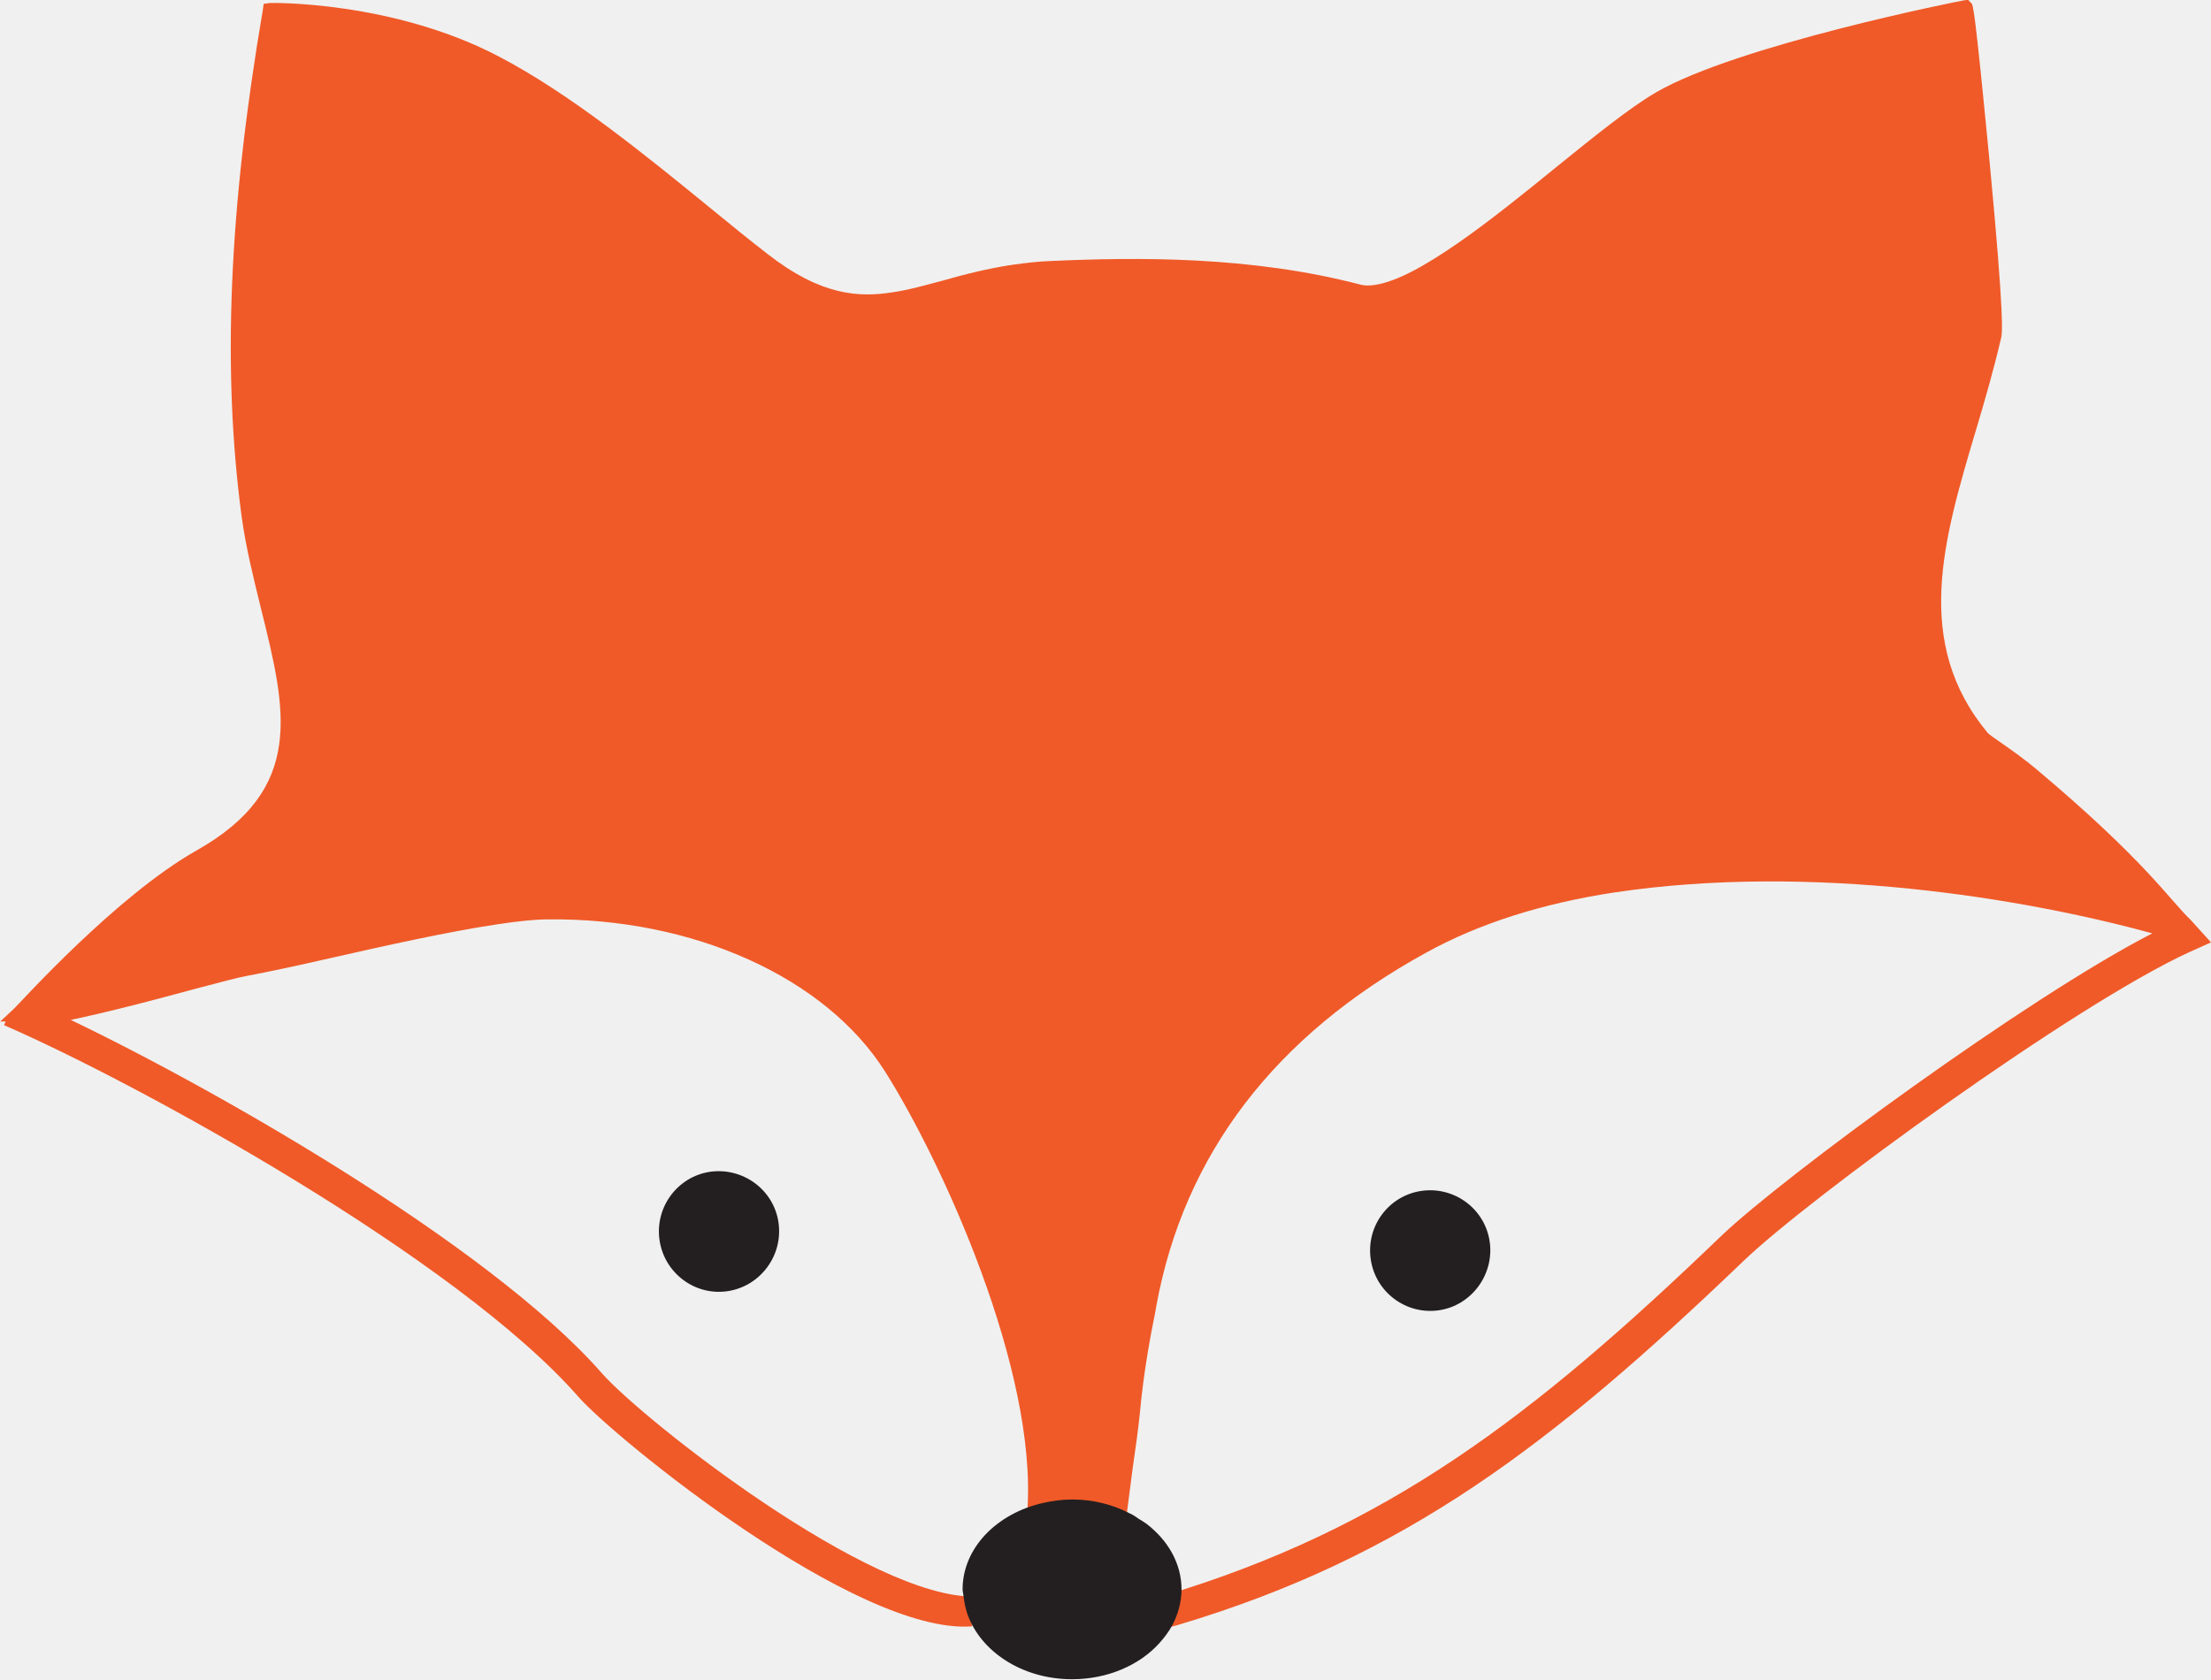
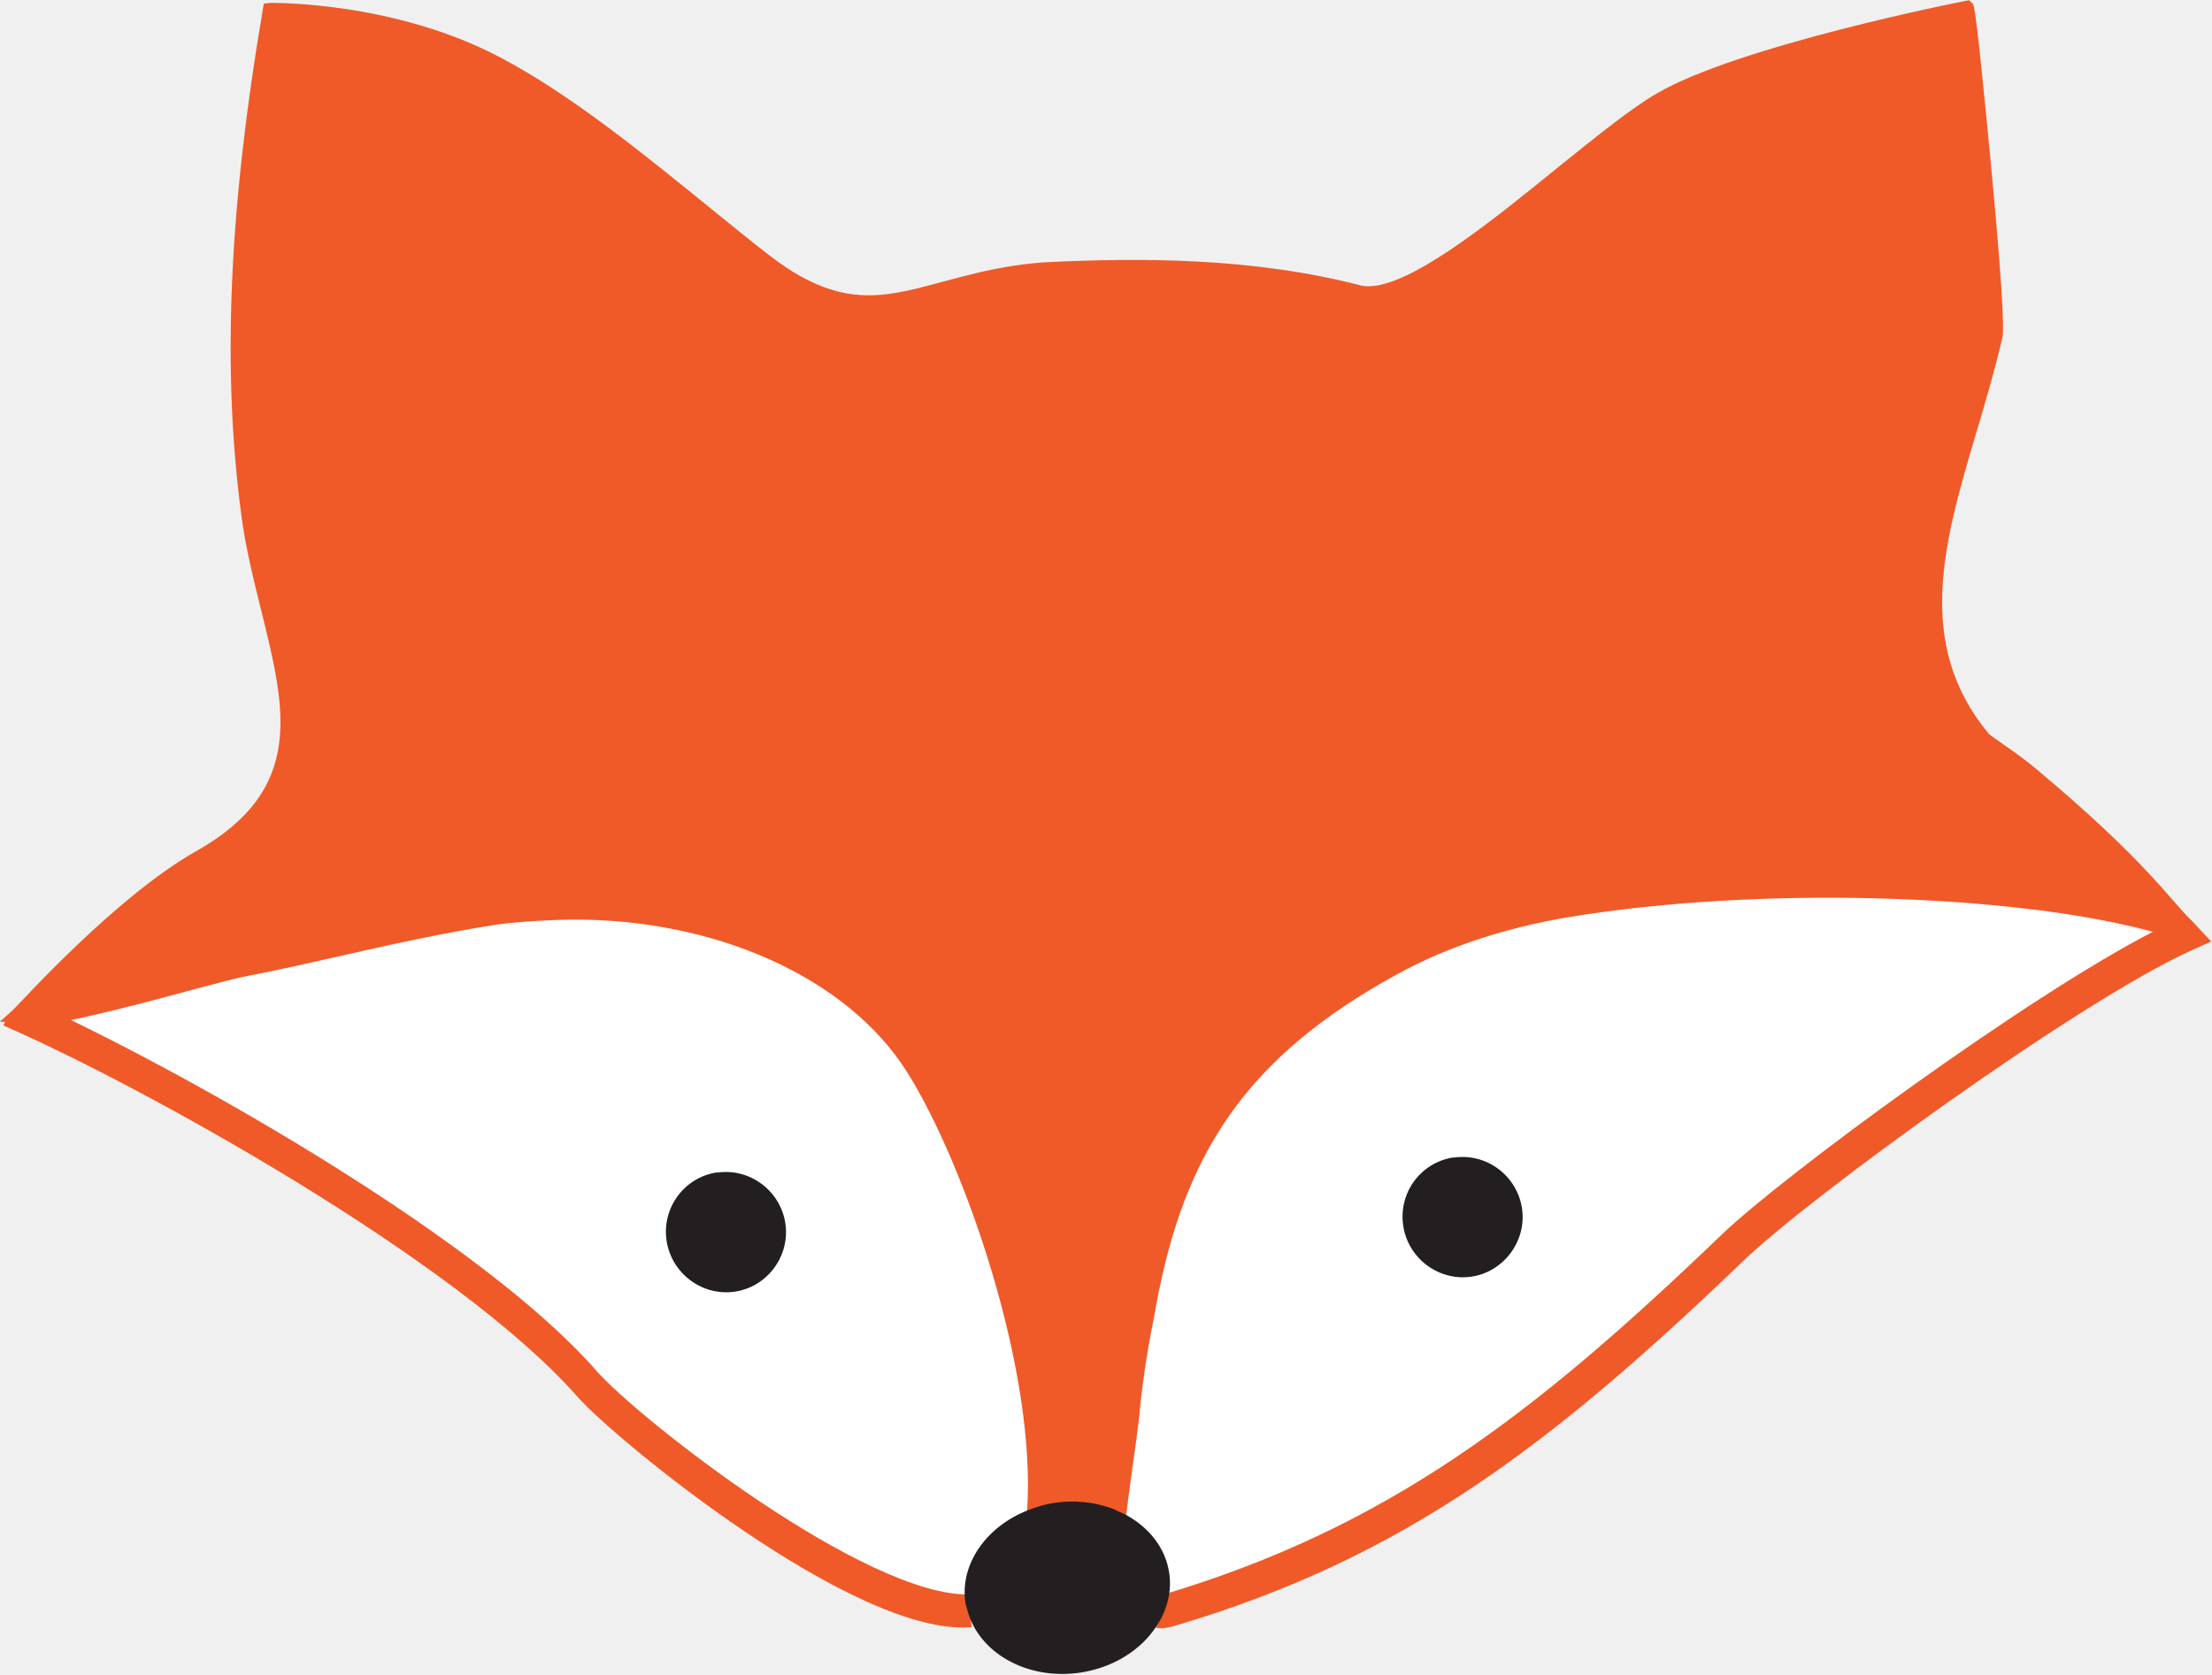
- <svg xmlns="http://www.w3.org/2000/svg" id="b" width="102.81" height="78.1" viewBox="0 0 102.81 78.1">
+ <svg xmlns="http://www.w3.org/2000/svg" id="b" width="84.02" height="63.6" viewBox="0 0 84.02 63.6">
  <g id="c">
-     <path d="M101.87,42.79c-.98-.93-2.11-2.76-7.21-7.04-.98-.82-2.09-1.5-2.23-1.66-3.49-4.2-2.07-8.98-.56-14.05.42-1.4.84-2.86,1.18-4.32.05-.19.17-.76-.53-8.14-.7-7.27-.77-7.36-.86-7.44l-.15-.15-.21.03c-.1.01-10.54,2.08-14.32,4.29-1.18.69-2.82,2.01-4.55,3.41-3.02,2.46-6.47,5.23-8.49,5.53-.27.04-.49.04-.67-.01-5.11-1.34-10.4-1.28-14.43-1.1-.58.02-1.15.09-1.73.17-1.22.18-2.32.47-3.27.74-.83.22-1.6.44-2.37.55-1.51.23-3.27.17-5.77-1.78-.84-.65-1.74-1.38-2.69-2.16-3.04-2.48-6.49-5.29-9.79-7.02C18.26.03,12.59.13,12.54.14l-.28.04-.04.29c-1.58,9.26-1.89,16.73-.99,23.51.2,1.49.57,2.95.91,4.34,1.16,4.68,2.09,8.37-3.01,11.24-3.73,2.11-8.19,7.08-8.39,7.26l-.15.15-.16.15-.42.39h.25s-.07.17-.07.17c6.3,2.74,21.1,10.88,26.71,17.29,1.67,1.9,12.93,11.09,18.31,10.67-.12-.25.27-.96.17-1.39-4.85.17-15.51-8.23-17.41-10.4-5.27-6.01-18.47-13.52-25.45-16.78l-.46.6c1.88-.31,4.82-1.08,6.98-1.67,1.11-.29,2.07-.55,2.43-.61.96-.18,2.33-.47,3.9-.83,2.56-.58,5.47-1.23,7.75-1.57.98-.15,1.77-.23,2.35-.23,6.78-.08,12.94,2.71,15.7,7.1,2.63,4.17,7.07,13.85,6.6,20.42.38-.16.79-.28,1.23-.35.92-.14,1.81-.04,2.61.24.14.05.27.12.4.18h0c.12.06.25.1.37.17.09-.74.2-1.5.29-2.25.13-.89.25-1.73.33-2.52.17-1.89.5-3.65.71-4.68l.06-.34c1.29-7.04,5.51-12.56,12.54-16.42,2.46-1.36,5.4-2.29,8.74-2.8h0c9.2-1.38,19.1.27,25.03,1.9-5.82,2.99-17.17,11.33-20.03,14.06-8.8,8.46-15.56,13.63-25.99,16.76-.13.04.25.59.13.61-.1.3-.26.58-.43.86.12,0,.24.04.37.02h0c.19-.03.41-.07.63-.14,10.6-3.16,17.42-8.41,26.32-16.94,2.98-2.87,15.38-11.92,20.75-14.37l.98-.44" style="fill:#f05a28;" />
-     <path d="M66.08,55.39c-1.52.23-2.57,1.65-2.34,3.19s1.66,2.58,3.17,2.36,2.58-1.66,2.36-3.19-1.65-2.59-3.19-2.36Z" style="fill:#231f20;" />
-     <path d="M33.01,54.5c-1.52.23-2.57,1.66-2.34,3.19s1.65,2.59,3.17,2.36c1.52-.23,2.58-1.66,2.36-3.19s-1.66-2.58-3.19-2.36Z" style="fill:#231f20;" />
-     <path d="M54.94,73.93c0-1.22-.63-2.29-1.63-3.06-.12-.09-.23-.15-.36-.23-.13-.09-.25-.18-.39-.24-.78-.41-1.7-.66-2.7-.66-.47,0-.91.06-1.35.16-2.16.48-3.75,2.1-3.75,4.02,0,.09.03.19.04.28.03.29.09.59.18.86.61,1.74,2.54,3.04,4.87,3.04,1.66,0,3.15-.66,4.07-1.69.23-.26.43-.52.59-.82.27-.51.43-1.08.43-1.67h.01Z" style="fill:#231f20;" />
+     <path d="M1.67,38.97c5.7,2.67,16.49,8.8,20.8,13.72,1.6,1.83,10.78,9.06,14.57,8.49h0c.59-.09,1.02-.36,1.27-.85,2.67-4.88-1.26-16.05-3.84-20.14-2.26-3.58-8.13-5.86-13.68-5.8-.48,0-1.12.07-1.92.19-1.87.28-4.24.81-6.33,1.28-1.29.28-2.4.53-3.18.68-.3.04-1.07.26-1.99.5-1.77.48-4.17,1.68-5.7,1.92h0Z" style="fill:#fff;" />
+     <path d="M61.3,33.93c-2.73.41-6.54,1.17-8.54,2.28-5.74,3.16-7.79,7.68-8.85,13.42l-.05.28c-.16.85-.43,2.28-.58,3.83-.06.65-.16,1.34-.27,2.06-.3,2.08-.64,4.44.1,5.19.28.28.75.32,1.4.11,8.54-2.55,14.05-6.78,21.24-13.69,2.32-2.24,11.89-9.32,16.65-11.77-4.85-1.34-13.6-2.86-21.12-1.73h0s0,0,0,0Z" style="fill:#fff;" />
+     <path d="M83.25,34.97c-.8-.76-1.72-2.26-5.89-5.75-.8-.67-1.71-1.23-1.82-1.35-2.85-3.43-1.69-7.34-.46-11.48.34-1.14.69-2.34.97-3.53.04-.16.14-.62-.43-6.65-.57-5.94-.63-6.01-.7-6.08l-.12-.12-.17.03c-.08.01-8.61,1.7-11.7,3.51-.97.56-2.3,1.64-3.72,2.78-2.47,2.01-5.28,4.27-6.94,4.52-.22.03-.4.03-.55,0-4.18-1.09-8.5-1.05-11.79-.9-.47.02-.94.07-1.41.14-1,.15-1.89.39-2.67.6-.68.18-1.31.36-1.93.45-1.24.19-2.67.14-4.72-1.46-.69-.53-1.42-1.13-2.2-1.76-2.49-2.02-5.3-4.32-8-5.74C14.93.03,10.29.11,10.25.11l-.23.03-.04.24c-1.29,7.57-1.55,13.67-.81,19.21.16,1.22.46,2.41.74,3.55.95,3.82,1.7,6.84-2.46,9.19-3.05,1.72-6.7,5.79-6.86,5.93l-.12.12-.13.12-.35.31h.2s-.06.14-.06.14c5.15,2.24,17.24,8.89,21.83,14.13,1.37,1.55,10.54,9.13,14.96,8.72-.1-.21.01-1.01-.04-1.24-3.96.14-12.68-6.72-14.23-8.5-4.31-4.92-15.1-11.05-20.8-13.72l-.19.6c1.54-.25,3.94-.88,5.7-1.36.9-.24,1.69-.45,1.99-.5.79-.15,1.9-.39,3.18-.68,2.09-.48,4.47-1,6.33-1.28.8-.12,2.29-.19,2.77-.19,5.54-.06,10.58,2.21,12.83,5.8,2.15,3.41,4.93,11.32,4.55,16.68.31-.13.64-.23,1.01-.28.75-.11,1.48-.03,2.13.2.12.04.22.1.32.14h0c.1.05.2.08.3.14.07-.61.16-1.23.24-1.84.1-.72.2-1.42.27-2.06.14-1.55.41-2.98.58-3.83l.05-.28c1.06-5.75,3.38-9.42,9.13-12.58,2.01-1.11,4.41-1.88,7.14-2.28h0c7.52-1.13,16.75-.68,21.6.65-4.76,2.44-14.03,9.25-16.37,11.49-7.19,6.91-12.72,11.14-21.24,13.69-.11.04.1-.01,0,0-.08.25-.13,1.03-.27,1.26.1,0,.2.03.31.01h0c.16-.02.33-.06.52-.12,8.66-2.58,14.24-6.87,21.51-13.85,2.44-2.35,12.57-9.74,16.95-11.75l.8-.36" style="fill:#f05a28;" />
+     <path d="M55.21,43.96c-1.25.19-2.1,1.35-1.91,2.6s1.36,2.11,2.59,1.93,2.11-1.36,1.92-2.6-1.35-2.11-2.6-1.92Z" style="fill:#231f20;" />
+     <path d="M27.23,44.53c-1.25.19-2.1,1.36-1.91,2.6s1.35,2.11,2.59,1.93,2.11-1.36,1.92-2.6-1.36-2.11-2.6-1.92Z" style="fill:#231f20;" />
+     <path d="M44.41,59.74c-.14-.94-.75-1.7-1.6-2.18-.1-.06-.2-.09-.3-.14-.11-.05-.21-.11-.32-.14-.64-.23-1.37-.31-2.13-.2-.36.05-.68.15-1.01.28-1.59.62-2.6,2.05-2.38,3.53.01.07.04.15.06.21.05.22.14.44.24.64.67,1.28,2.29,2.05,4.06,1.79,1.27-.19,2.32-.87,2.9-1.77.15-.22.27-.45.35-.7.15-.43.2-.88.13-1.33h0Z" style="fill:#231f20;" />
  </g>
</svg>
